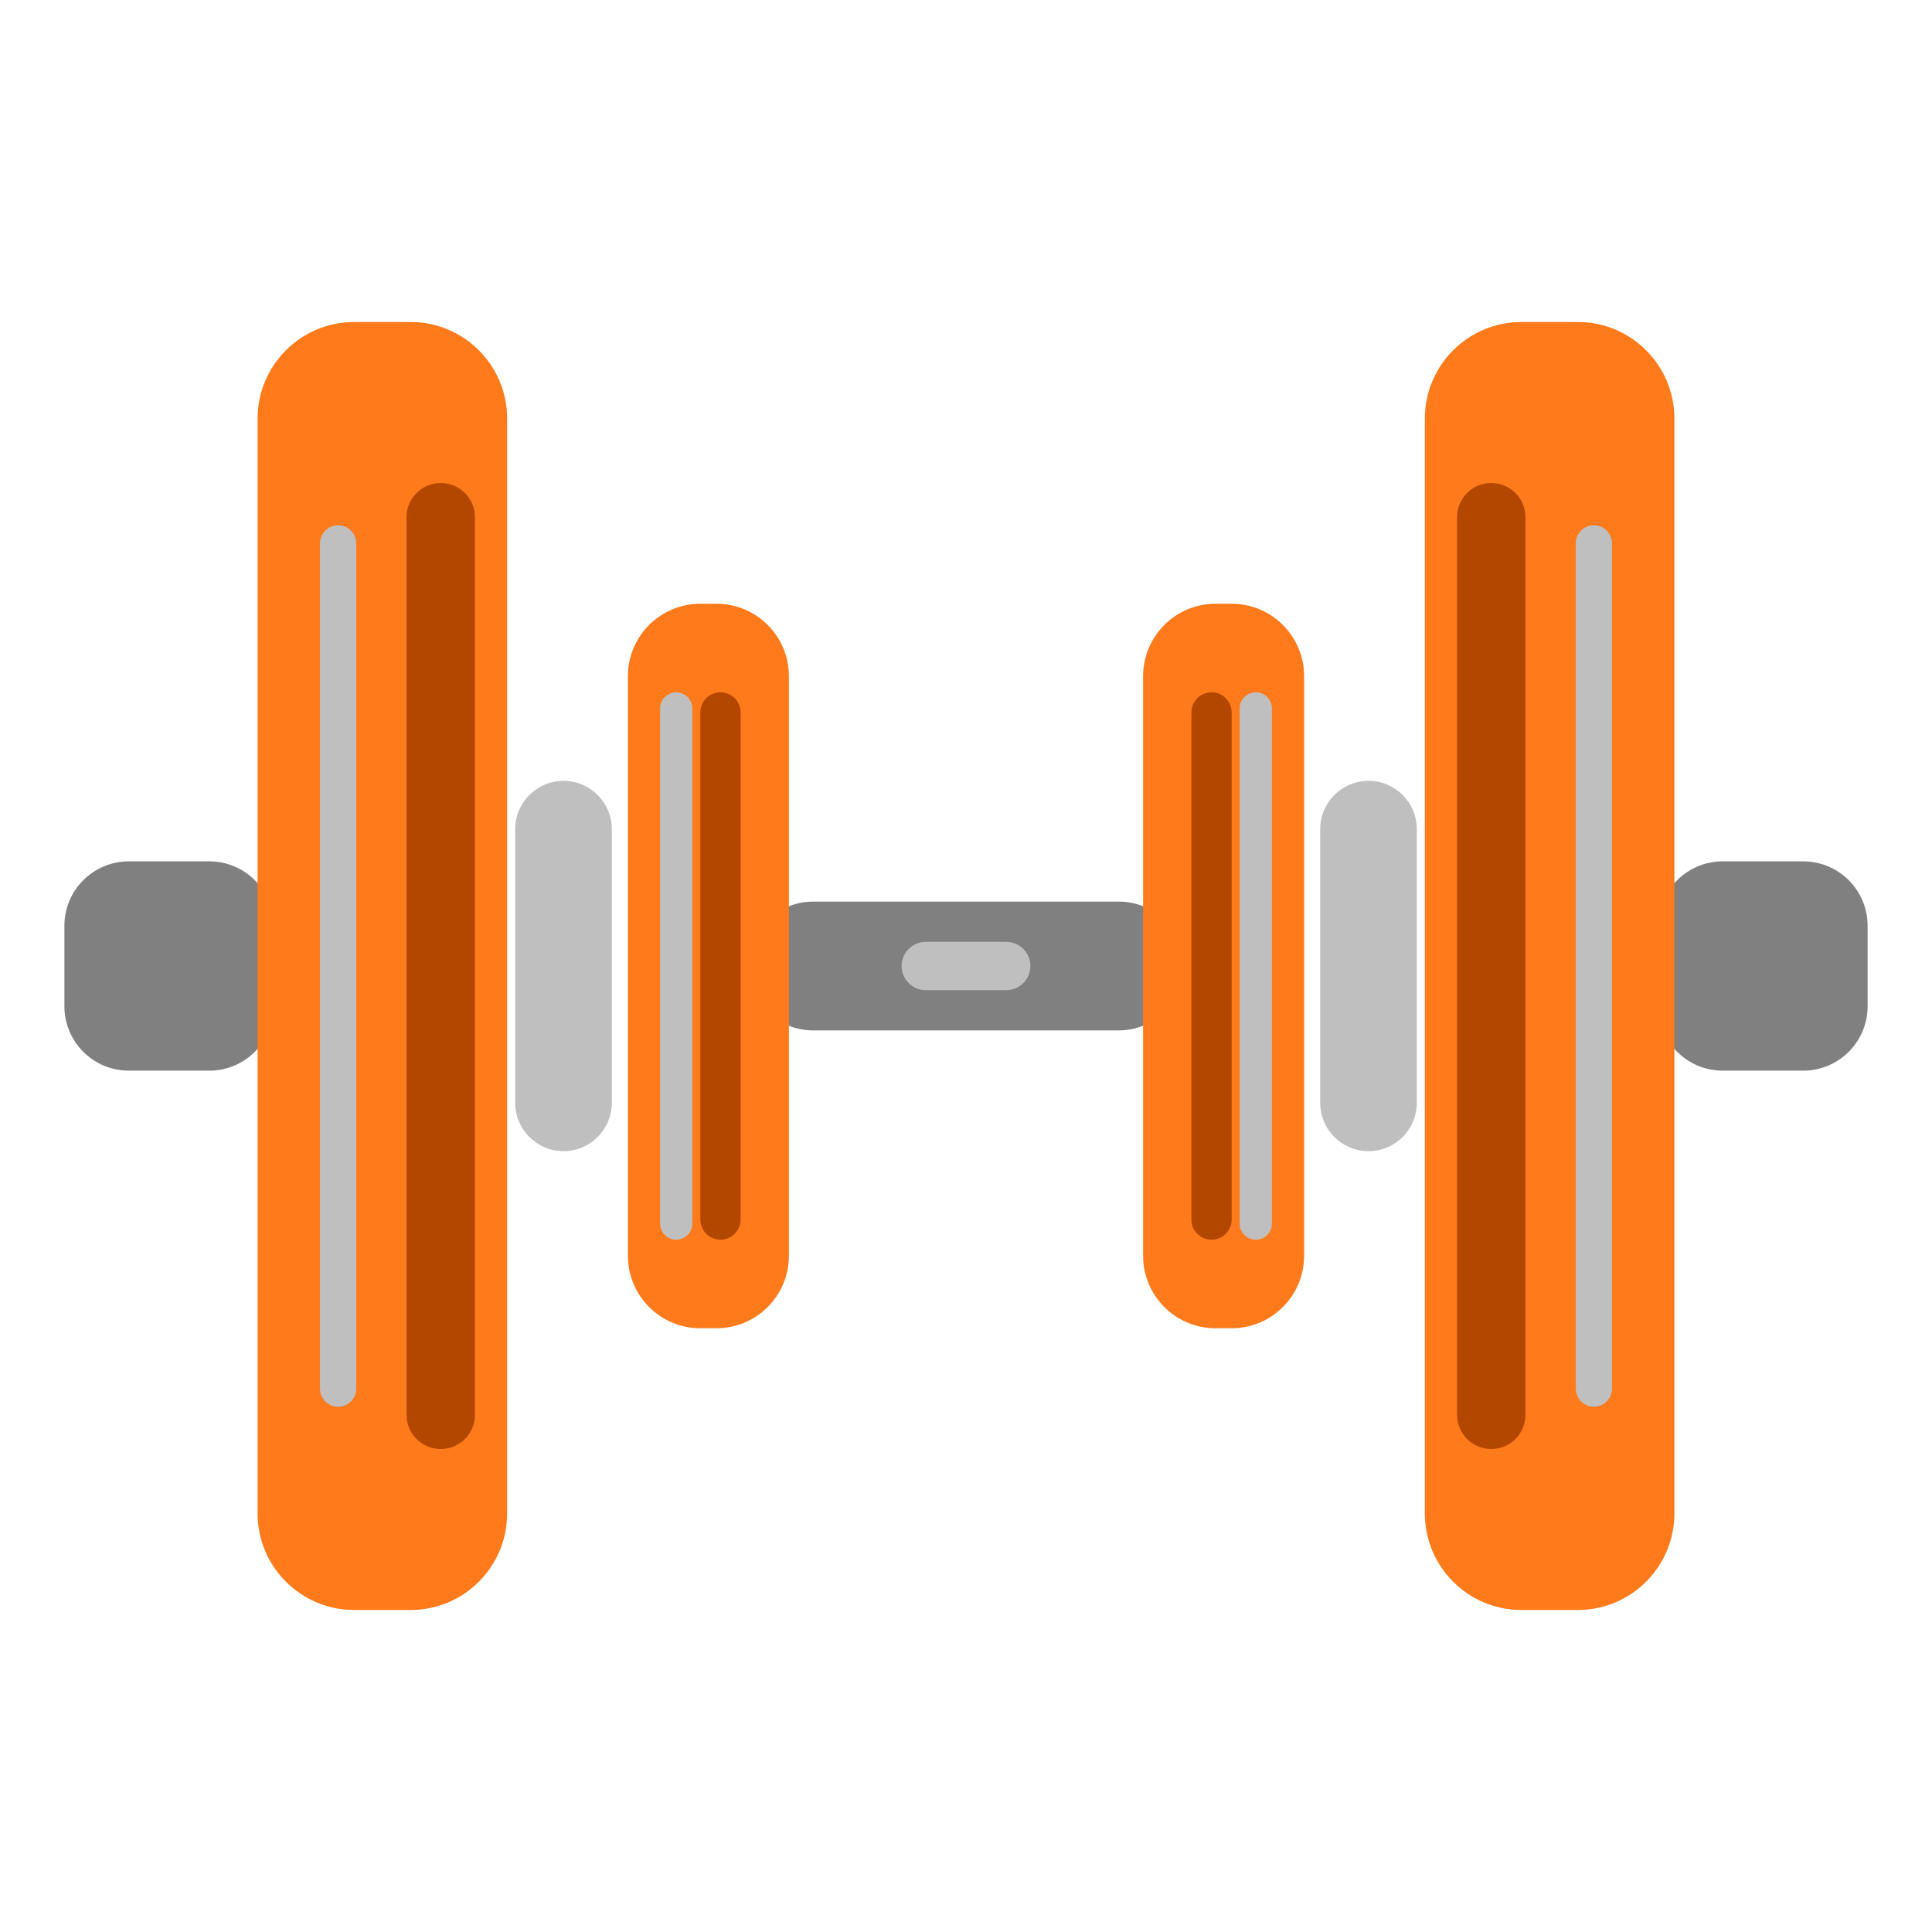
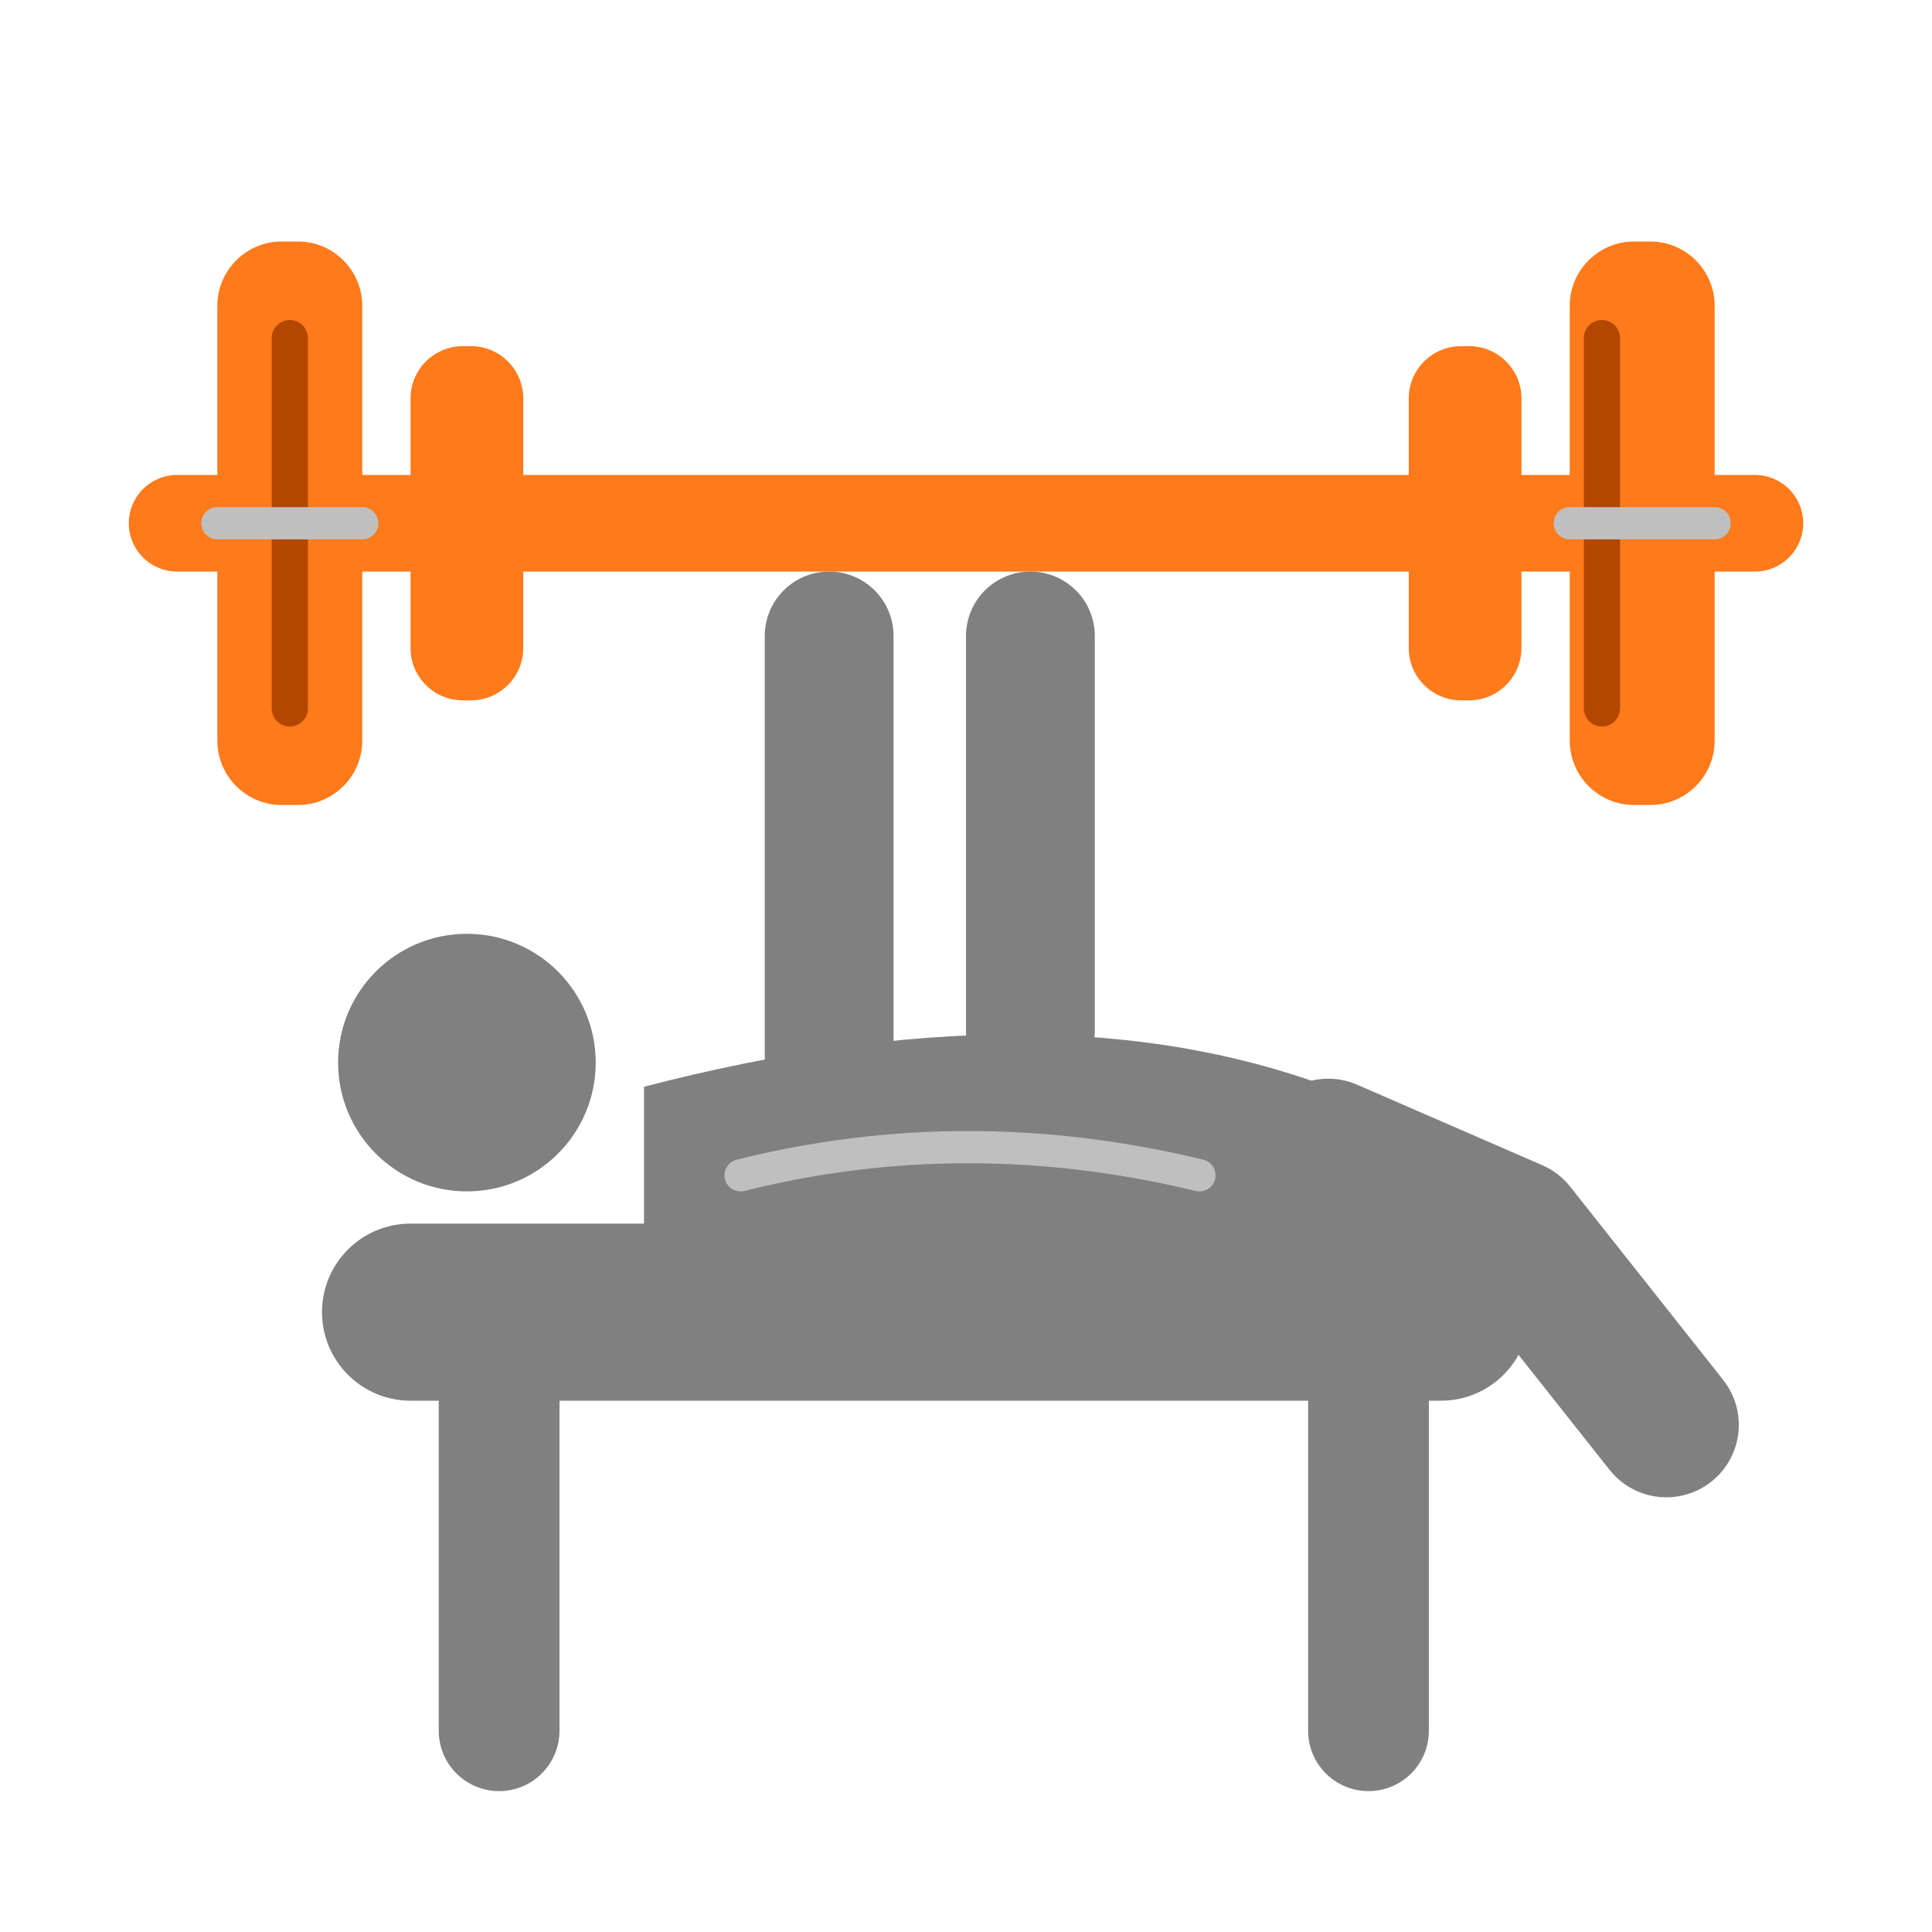
<svg viewBox="0 0 48 48">
-   <rect fill="#808080" x="1.6" y="21.4" width="5.2" height="5.2" rx="1.6" />
-   <rect fill="#808080" x="41.2" y="21.4" width="5.2" height="5.2" rx="1.6" />
-   <rect fill="#808080" x="18.6" y="22.4" width="10.8" height="3.2" rx="1.6" />
-   <rect fill="#bfbfbf" x="22.4" y="23.4" width="3.2" height="1.2" rx="0.6" />
-   <rect fill="#bfbfbf" x="12.8" y="19.4" width="2.4" height="9.2" rx="1.2" />
-   <rect fill="#bfbfbf" x="32.8" y="19.4" width="2.4" height="9.2" rx="1.2" />
-   <rect fill="#ff7a1a" x="6.4" y="8" width="6.2" height="32" rx="2.4" />
-   <rect fill="#ff7a1a" x="35.4" y="8" width="6.2" height="32" rx="2.4" />
-   <rect fill="#b34700" x="10.1" y="12" width="1.7" height="24" rx="0.85" />
-   <rect fill="#b34700" x="36.2" y="12" width="1.7" height="24" rx="0.85" />
-   <path fill="none" stroke="#bfbfbf" stroke-width="0.9" stroke-linecap="round" d="M8.4 13.5 L8.4 34.5" />
-   <path fill="none" stroke="#bfbfbf" stroke-width="0.9" stroke-linecap="round" d="M39.6 13.5 L39.6 34.5" />
-   <rect fill="#ff7a1a" x="15.6" y="15" width="4" height="18" rx="1.8" />
-   <rect fill="#ff7a1a" x="28.4" y="15" width="4" height="18" rx="1.8" />
-   <rect fill="#b34700" x="17.4" y="17.2" width="1" height="13.6" rx="0.5" />
-   <rect fill="#b34700" x="29.6" y="17.2" width="1" height="13.6" rx="0.5" />
-   <path fill="none" stroke="#bfbfbf" stroke-width="0.8" stroke-linecap="round" d="M16.8 17.6 L16.8 30.4" />
-   <path fill="none" stroke="#bfbfbf" stroke-width="0.8" stroke-linecap="round" d="M31.2 17.6 L31.2 30.4" />
+   <rect fill="#808080" x="8" y="30.4" width="30" height="4.4" rx="2.2" />
+   <path fill="none" stroke="#808080" stroke-width="3" stroke-linecap="round" d="M12.4 34.6 L12.4 43" />
+   <path fill="none" stroke="#808080" stroke-width="3" stroke-linecap="round" d="M34 34.6 L34 43" />
+   <circle fill="#808080" cx="11.6" cy="26.4" r="3.2" />
+   <path fill="#808080" d="M16 27 Q26 24.4 33 27 L33 30.8 L16 30.8 Z" />
+   <path fill="none" stroke="#808080" stroke-width="3.6" stroke-linecap="round" stroke-linejoin="round" d="M33 28.6 L37.6 30.6 L41.4 35.4" />
+   <path fill="none" stroke="#808080" stroke-width="3.2" stroke-linecap="round" d="M20.6 26.2 L20.6 15.8" />
+   <path fill="none" stroke="#808080" stroke-width="3.2" stroke-linecap="round" d="M25.6 25.6 L25.6 15.8" />
+   <path fill="none" stroke="#bfbfbf" stroke-width="0.8" stroke-linecap="round" d="M18.4 29.2 Q24 27.8 29.8 29.2" />
+   <path fill="none" stroke="#ff7a1a" stroke-width="2.4" stroke-linecap="round" d="M4.4 13 L43.6 13" />
+   <rect fill="#ff7a1a" x="5.4" y="6" width="3.6" height="14" rx="1.6" />
+   <rect fill="#ff7a1a" x="39" y="6" width="3.6" height="14" rx="1.6" />
+   <rect fill="#ff7a1a" x="10.2" y="8.6" width="2.8" height="8.8" rx="1.3" />
+   <rect fill="#ff7a1a" x="35" y="8.6" width="2.8" height="8.8" rx="1.3" />
+   <path fill="none" stroke="#b34700" stroke-width="0.9" stroke-linecap="round" d="M7.2 8.4 L7.2 17.6 M39.8 8.4 L39.8 17.6" />
+   <path fill="none" stroke="#bfbfbf" stroke-width="0.8" stroke-linecap="round" d="M5.4 13 L9 13 M39 13 L42.6 13" />
</svg>
